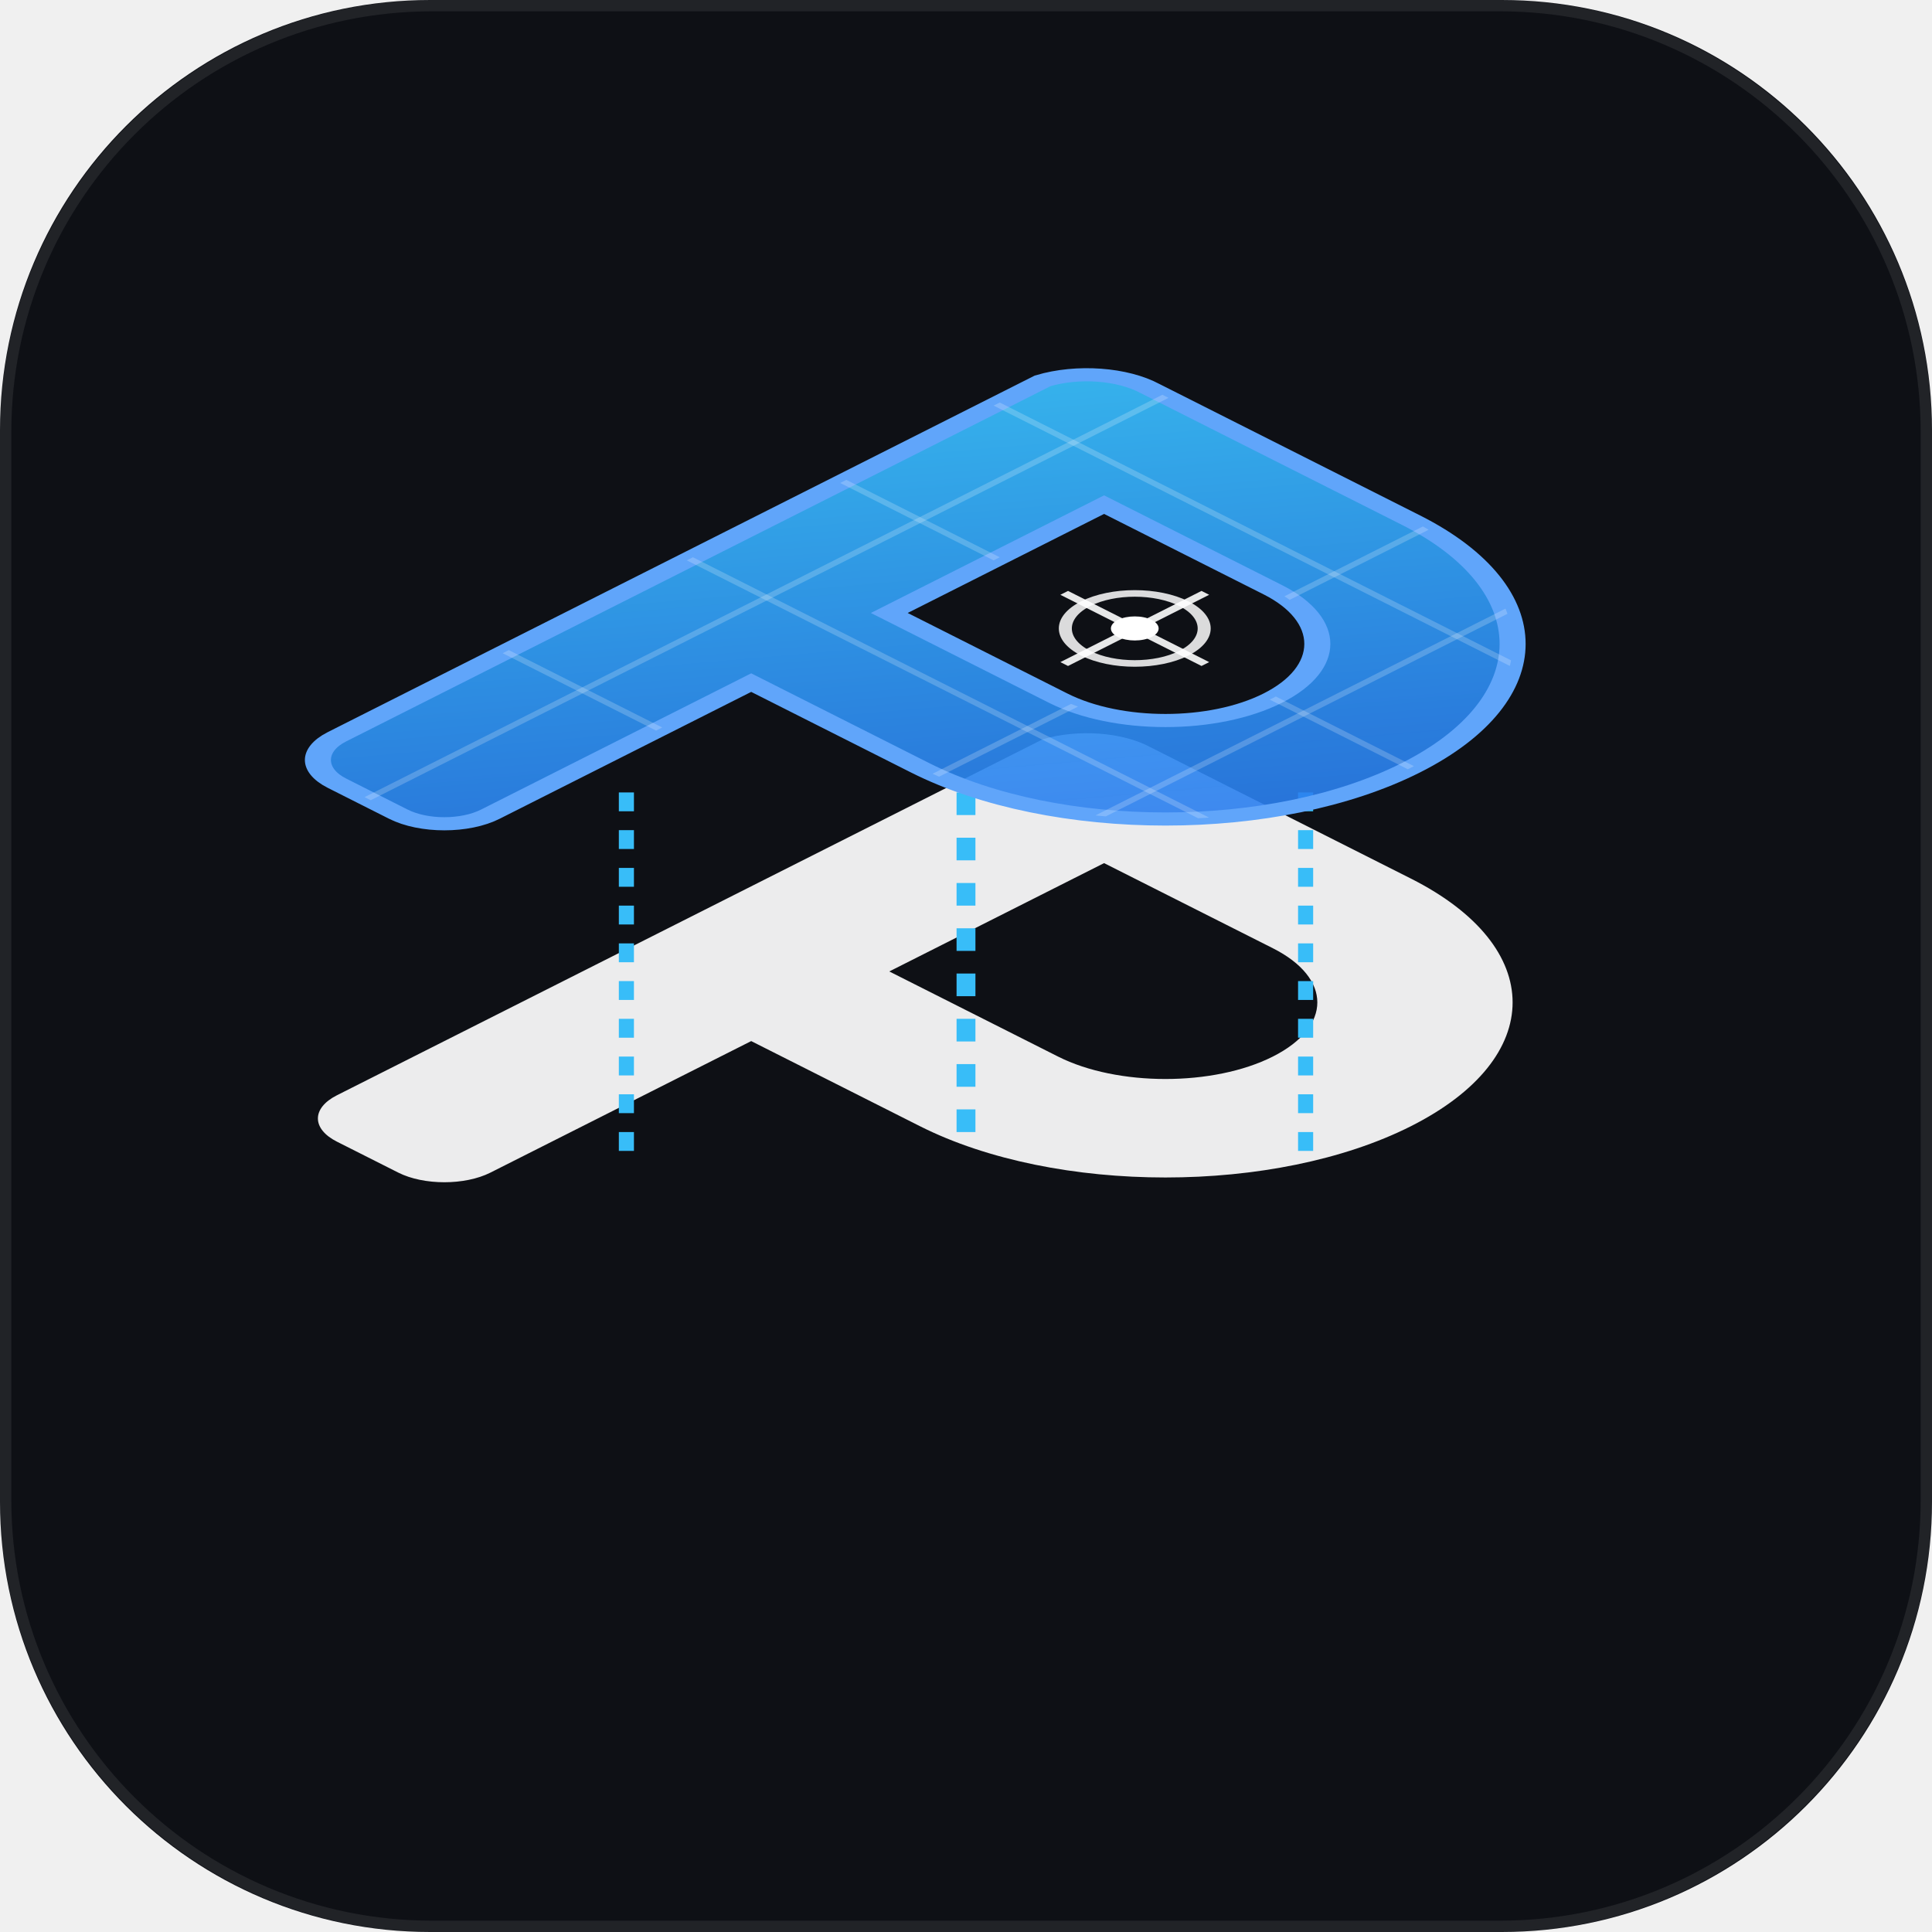
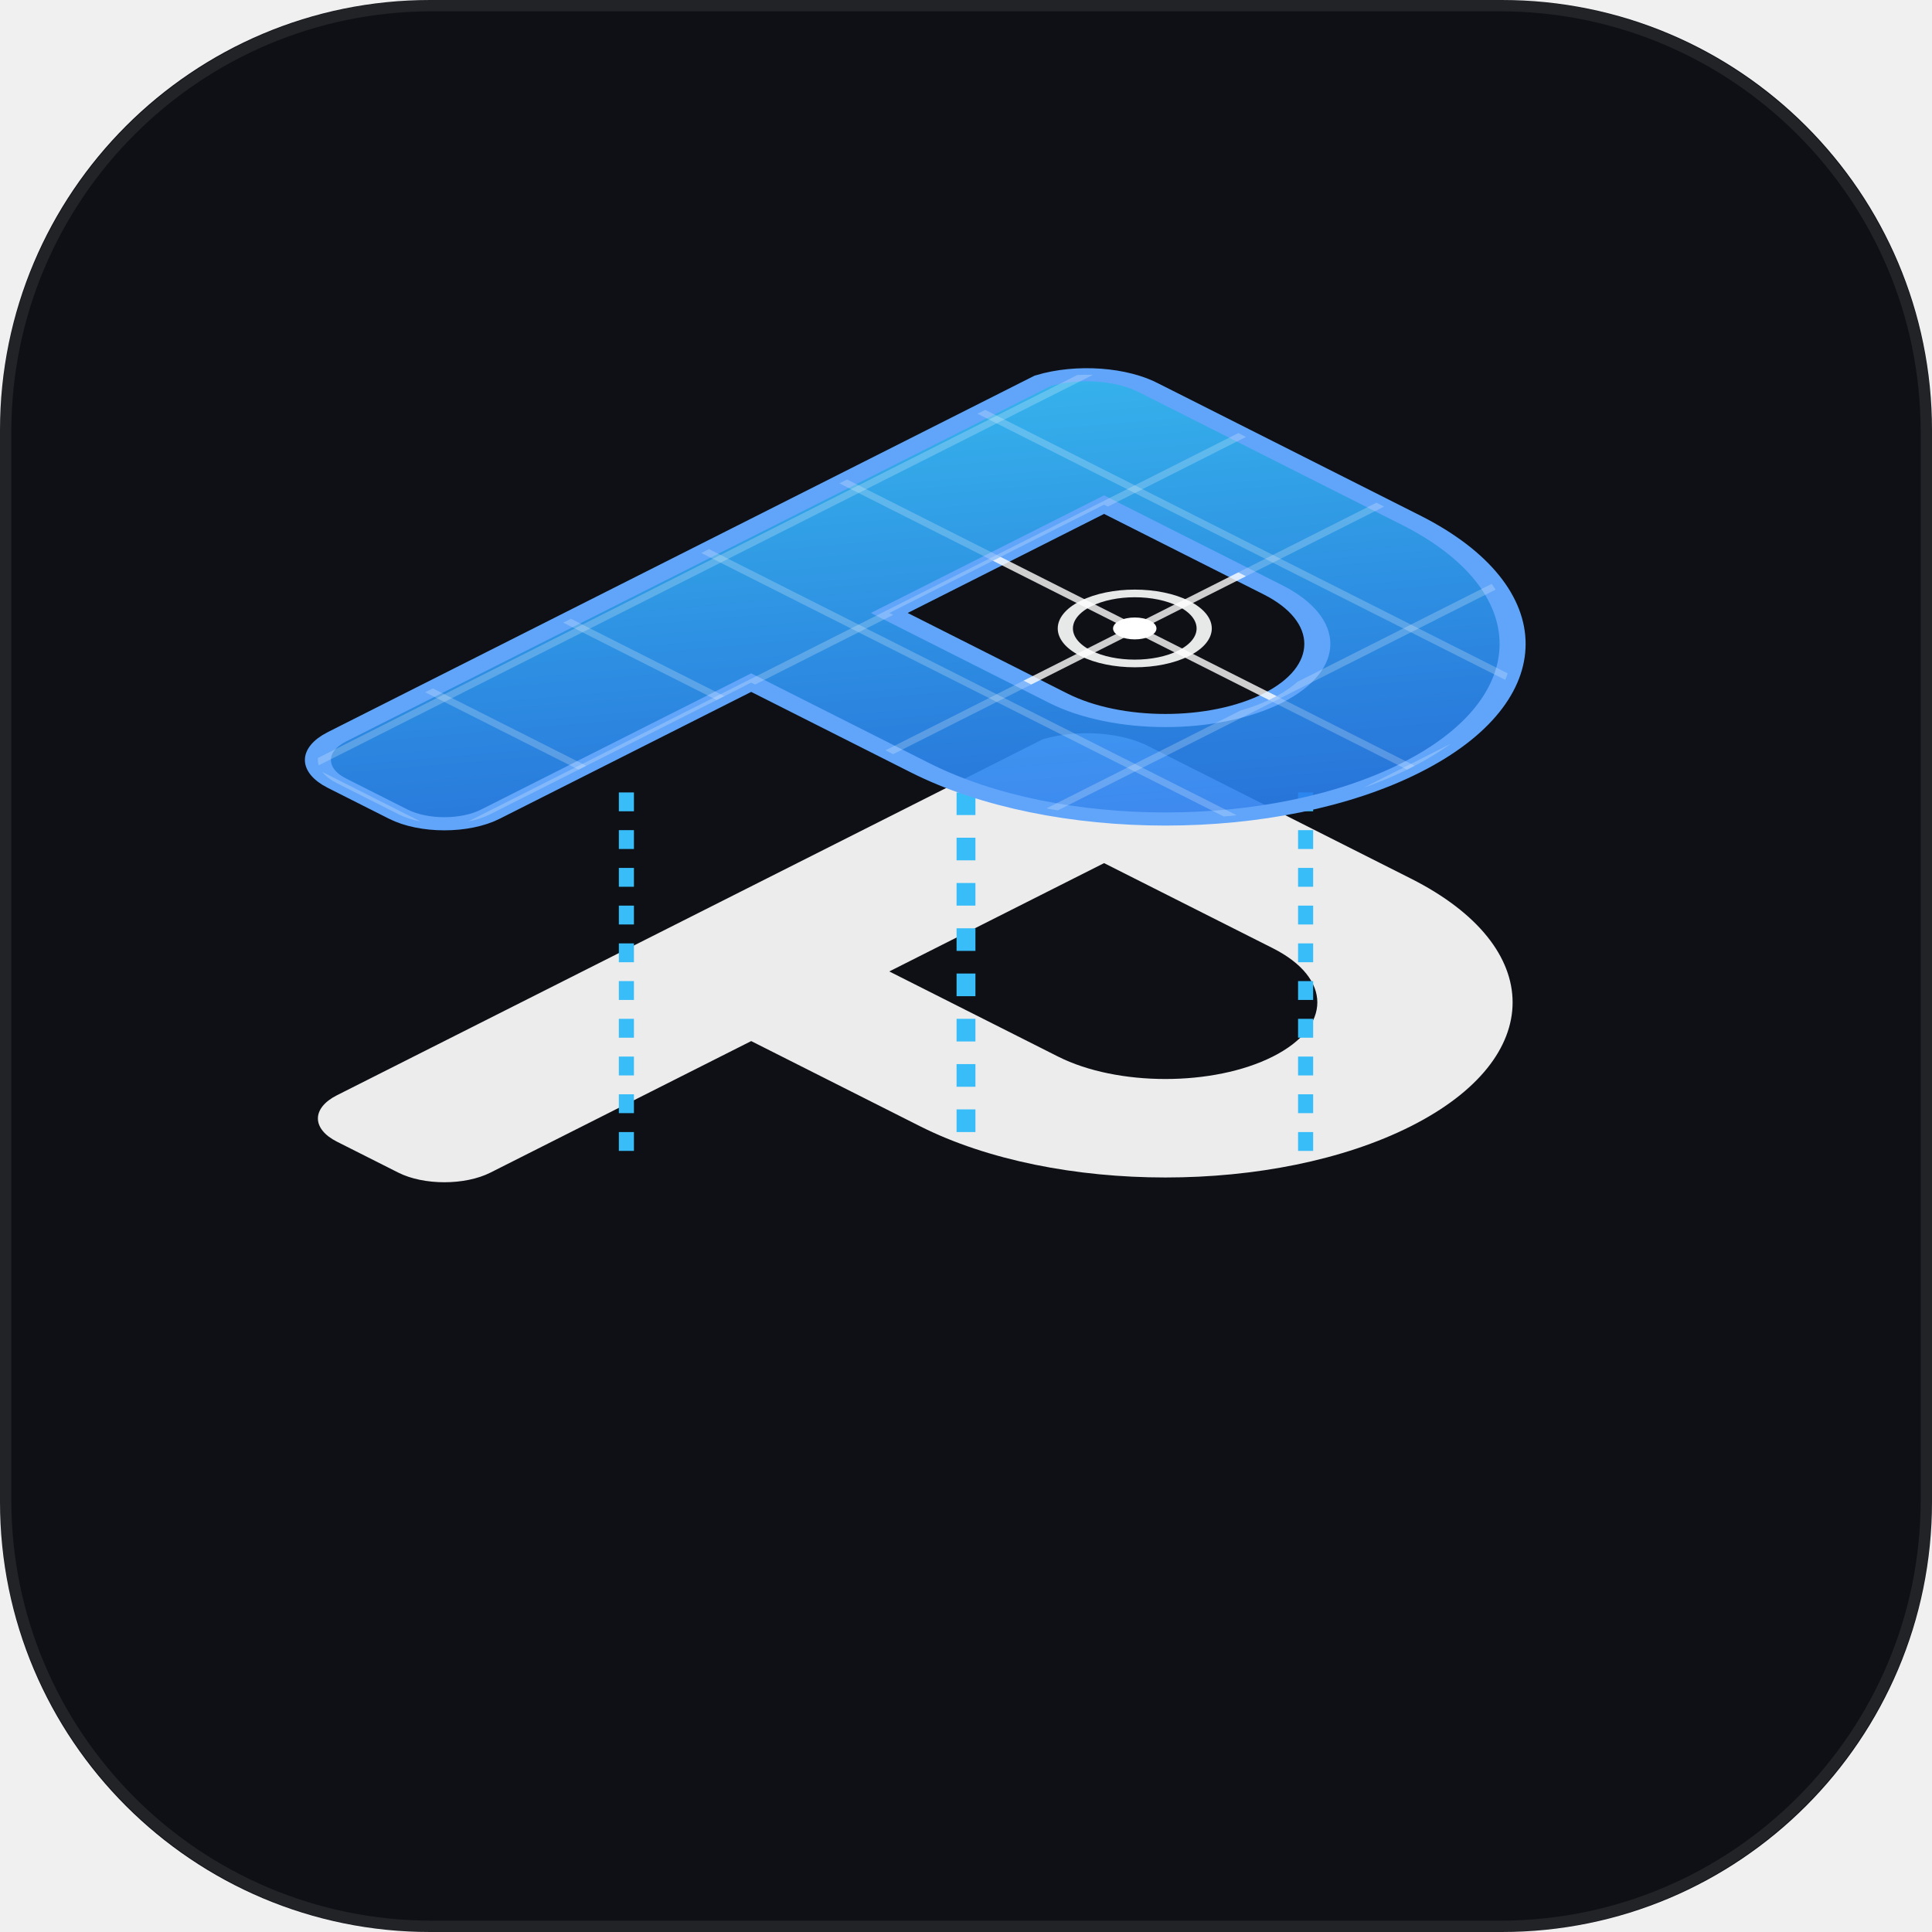
<svg xmlns="http://www.w3.org/2000/svg" viewBox="0 0 512 512" width="32" height="32">
  <defs>
    <clipPath id="sqClip32">
      <rect width="512" height="512" rx="114" />
    </clipPath>
    <clipPath id="pShapeClip32">
      <path d="M -90, -115 L -90, 115 A 15,15 0 0,0 -75, 130 L -55, 130 A 15,15 0 0,0 -40, 115 L -40, 30 L 15, 30 A 80,80 0 0,0 95, -50 A 80,80 0 0,0 15, -130 L -70, -130 A 20,20 0 0,0 -90, -115 Z M -40, -85 L 15, -85 A 35,35 0 0,1 50, -50 A 35,35 0 0,1 15, -15 L -40, -15 Z" fill-rule="evenodd" />
    </clipPath>
    <linearGradient id="gradTop32" x1="0%" y1="0%" x2="100%" y2="100%">
      <stop offset="0%" stop-color="#38BDF8" stop-opacity="0.95" />
      <stop offset="100%" stop-color="#2563EB" stop-opacity="0.88" />
    </linearGradient>
  </defs>
  <g clip-path="url(#sqClip32)">
    <rect width="512" height="512" fill="#0E1015" />
    <rect x="1.5" y="1.5" width="509" height="509" rx="113" fill="none" stroke="#FFFFFF" stroke-opacity="0.08" stroke-width="3" />
    <g transform="translate(256, 280)">
      <g transform="scale(1.15, 0.58) rotate(45)">
        <path d="M -90, -115 L -90, 115 A 15,15 0 0,0 -75, 130 L -55, 130 A 15,15 0 0,0 -40, 115 L -40, 30 L 15, 30 A 80,80 0 0,0 95, -50 A 80,80 0 0,0 15, -130 L -70, -130 A 20,20 0 0,0 -90, -115 Z M -40, -85 L 15, -85 A 35,35 0 0,1 50, -50 A 35,35 0 0,1 15, -15 L -40, -15 Z" fill="#FFFFFF" opacity="0.92" />
      </g>
      <line x1="0" y1="20" x2="0" y2="-75" stroke="#38BDF8" stroke-width="5" stroke-dasharray="6 6" />
      <line x1="-90" y1="25" x2="-90" y2="-70" stroke="#38BDF8" stroke-width="4" stroke-dasharray="5 5" />
      <line x1="90" y1="25" x2="90" y2="-70" stroke="#38BDF8" stroke-width="4" stroke-dasharray="5 5" />
      <g transform="translate(0, -95)">
        <g transform="scale(1.15, 0.58) rotate(45)">
          <path d="M -90, -115 L -90, 115 A 15,15 0 0,0 -75, 130 L -55, 130 A 15,15 0 0,0 -40, 115 L -40, 30 L 15, 30 A 80,80 0 0,0 95, -50 A 80,80 0 0,0 15, -130 L -70, -130 A 20,20 0 0,0 -90, -115 Z M -40, -85 L 15, -85 A 35,35 0 0,1 50, -50 A 35,35 0 0,1 15, -15 L -40, -15 Z" fill="url(#gradTop32)" stroke="#60A5FA" stroke-width="6" />
-           <g clip-path="url(#pShapeClip32)">
-             <line x1="-65" y1="-140" x2="-65" y2="140" stroke="#FFFFFF" stroke-opacity="0.2" stroke-width="2" />
-             <line x1="20" y1="-140" x2="20" y2="40" stroke="#FFFFFF" stroke-opacity="0.2" stroke-width="2" />
-             <line x1="60" y1="-140" x2="60" y2="40" stroke="#FFFFFF" stroke-opacity="0.2" stroke-width="2" />
-             <line x1="-100" y1="-100" x2="100" y2="-100" stroke="#FFFFFF" stroke-opacity="0.2" stroke-width="2" />
-             <line x1="-100" y1="-50" x2="100" y2="-50" stroke="#FFFFFF" stroke-opacity="0.2" stroke-width="2" />
-             <line x1="-100" y1="0" x2="100" y2="0" stroke="#FFFFFF" stroke-opacity="0.2" stroke-width="2" />
-             <line x1="-100" y1="60" x2="100" y2="60" stroke="#FFFFFF" stroke-opacity="0.2" stroke-width="2" />
+           <g clip-path="url(#pShapeClip32)" stroke="#FFFFFF" stroke-opacity="0.22" stroke-width="2.5">
+             <line x1="-85" y1="-140" x2="-85" y2="140" />
+             <line x1="-40" y1="-140" x2="-40" y2="140" />
+             <line x1="5" y1="-140" x2="5" y2="140" />
+             <line x1="50" y1="-140" x2="50" y2="140" />
+             <line x1="95" y1="-140" x2="95" y2="140" />
+             <line x1="-120" y1="-95" x2="120" y2="-95" />
+             <line x1="-120" y1="-50" x2="120" y2="-50" />
+             <line x1="-120" y1="-5" x2="120" y2="-5" />
+             <line x1="-120" y1="40" x2="120" y2="40" />
+             <line x1="-120" y1="85" x2="120" y2="85" />
+             <line x1="-120" y1="130" x2="120" y2="130" />
          </g>
-           <circle cx="5" cy="-50" r="16" fill="none" stroke="#FFFFFF" stroke-width="3" stroke-opacity="0.85" />
-           <line x1="-18" y1="-50" x2="28" y2="-50" stroke="#FFFFFF" stroke-width="2.5" stroke-opacity="0.9" />
-           <line x1="5" y1="-73" x2="5" y2="-27" stroke="#FFFFFF" stroke-width="2.5" stroke-opacity="0.9" />
-           <circle cx="5" cy="-50" r="5.5" fill="#FFFFFF" />
+           <line x1="-40" y1="-50" x2="50" y2="-50" stroke="#FFFFFF" stroke-opacity="0.8" stroke-width="2.5" />
+           <line x1="5" y1="-85" x2="5" y2="-15" stroke="#FFFFFF" stroke-opacity="0.8" stroke-width="2.5" />
+           <circle cx="5" cy="-50" r="16" fill="none" stroke="#FFFFFF" stroke-width="3.5" stroke-opacity="0.9" />
+           <circle cx="5" cy="-50" r="5" fill="#FFFFFF" />
        </g>
      </g>
    </g>
  </g>
</svg>
